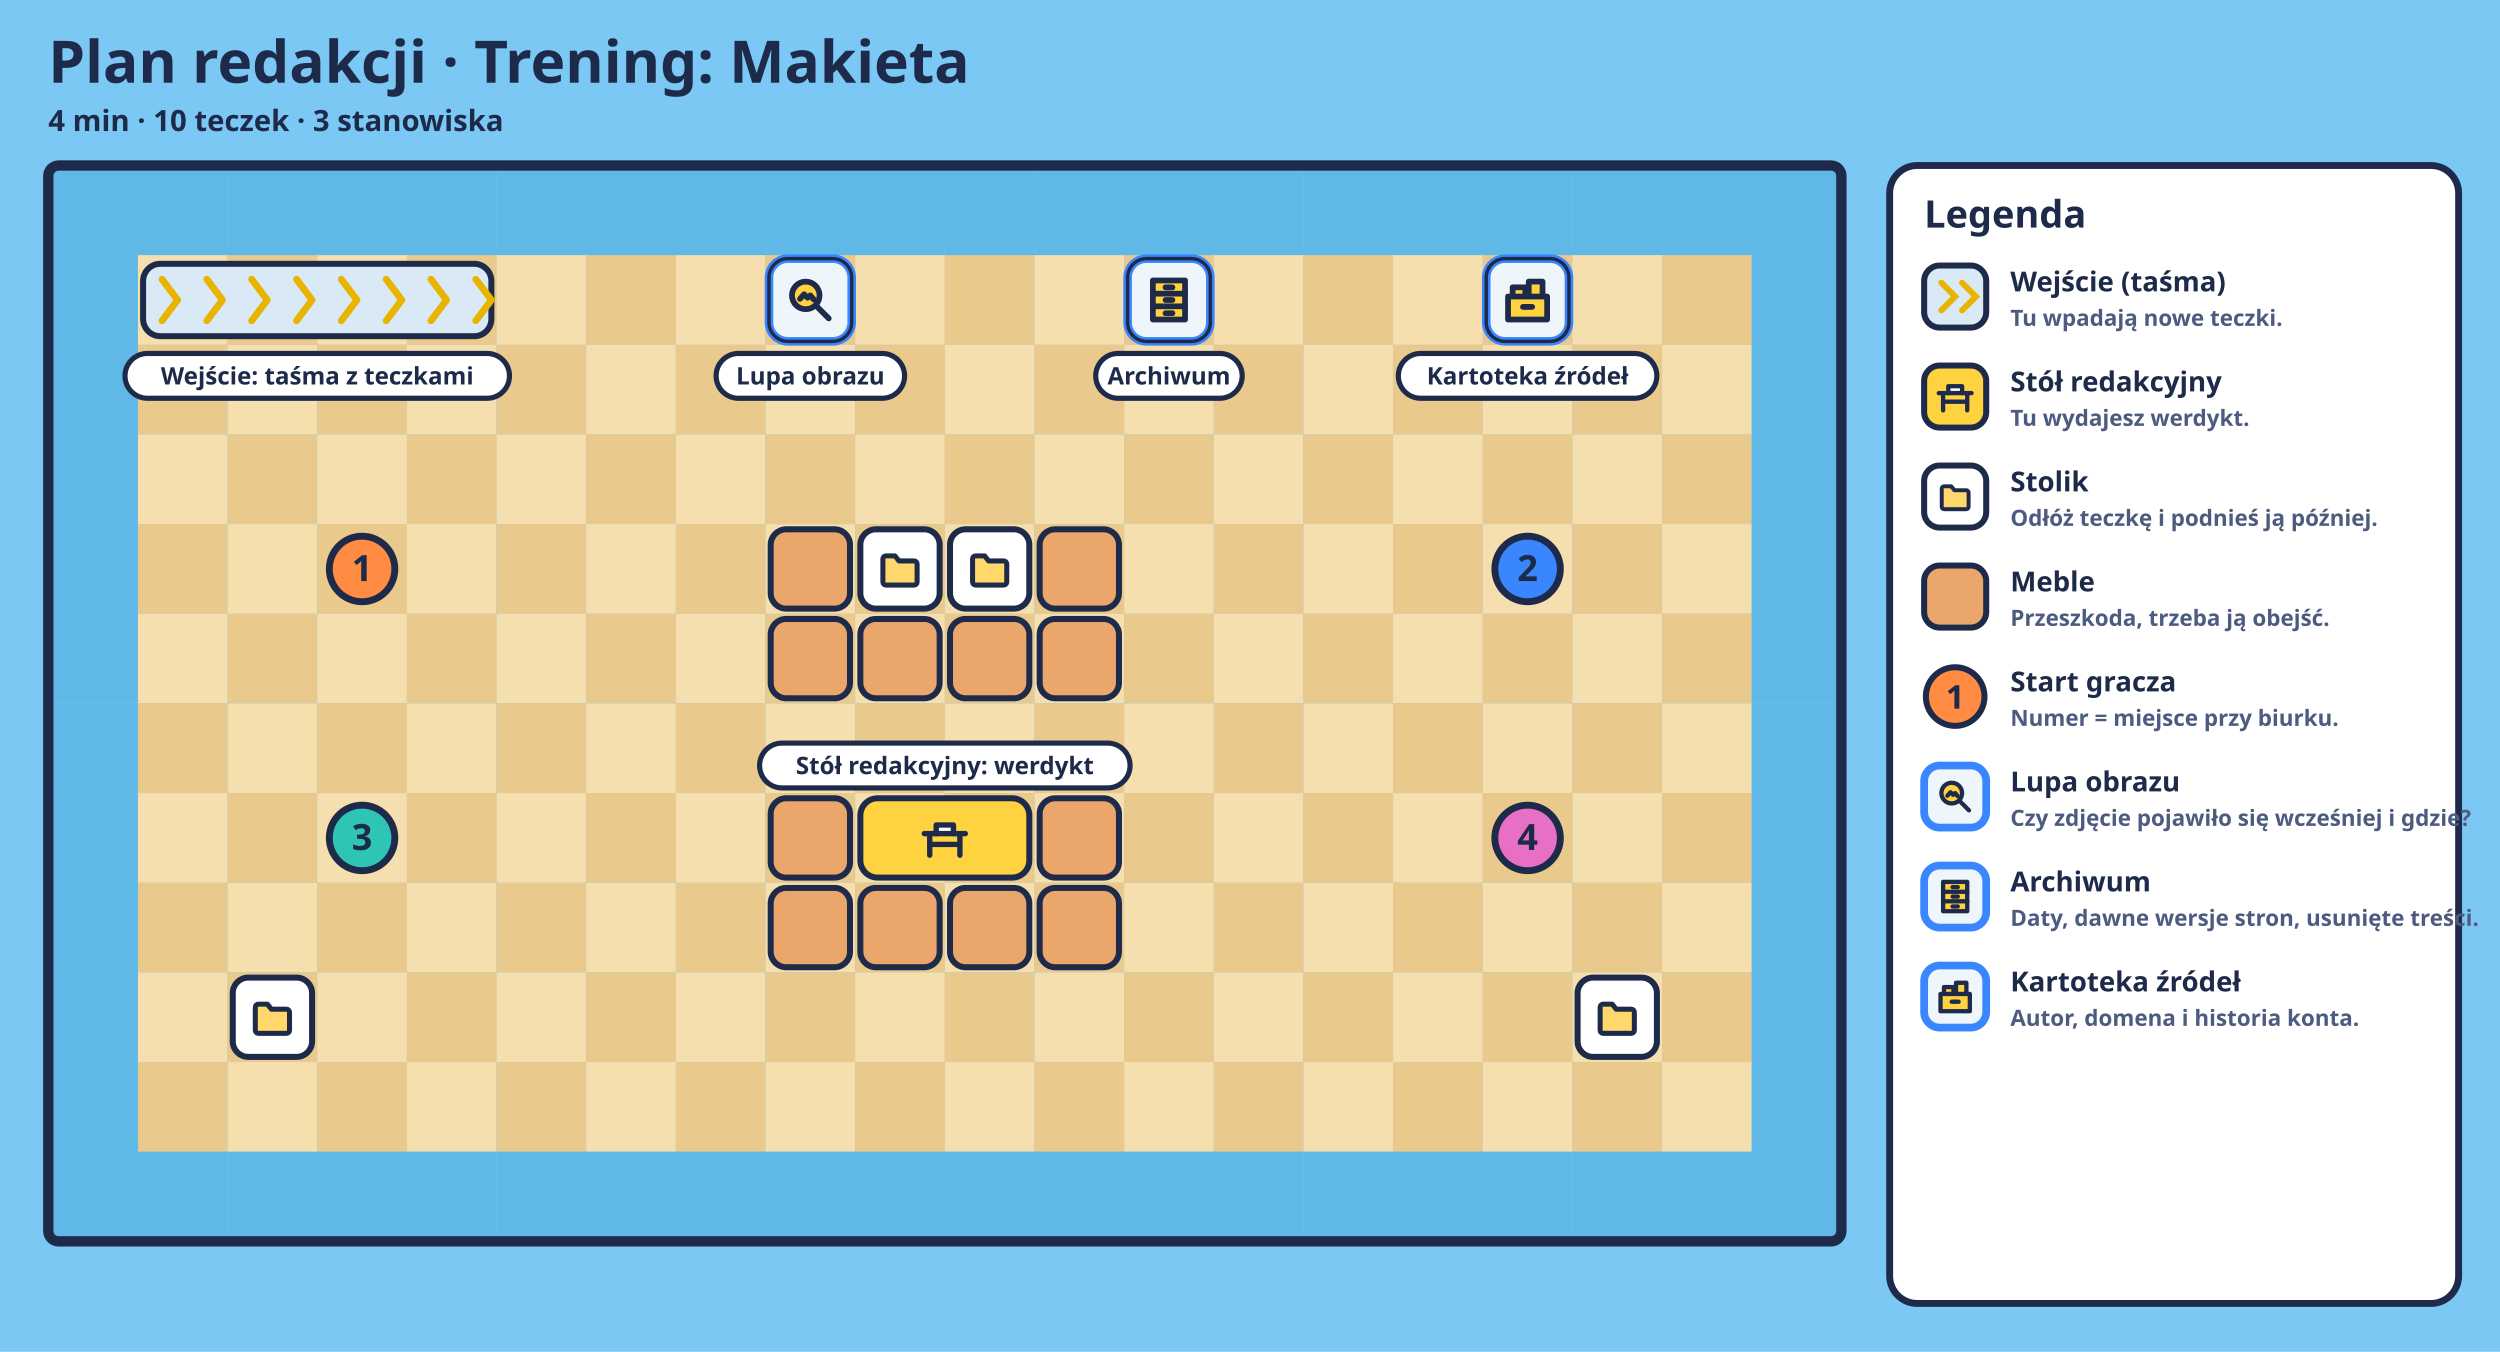
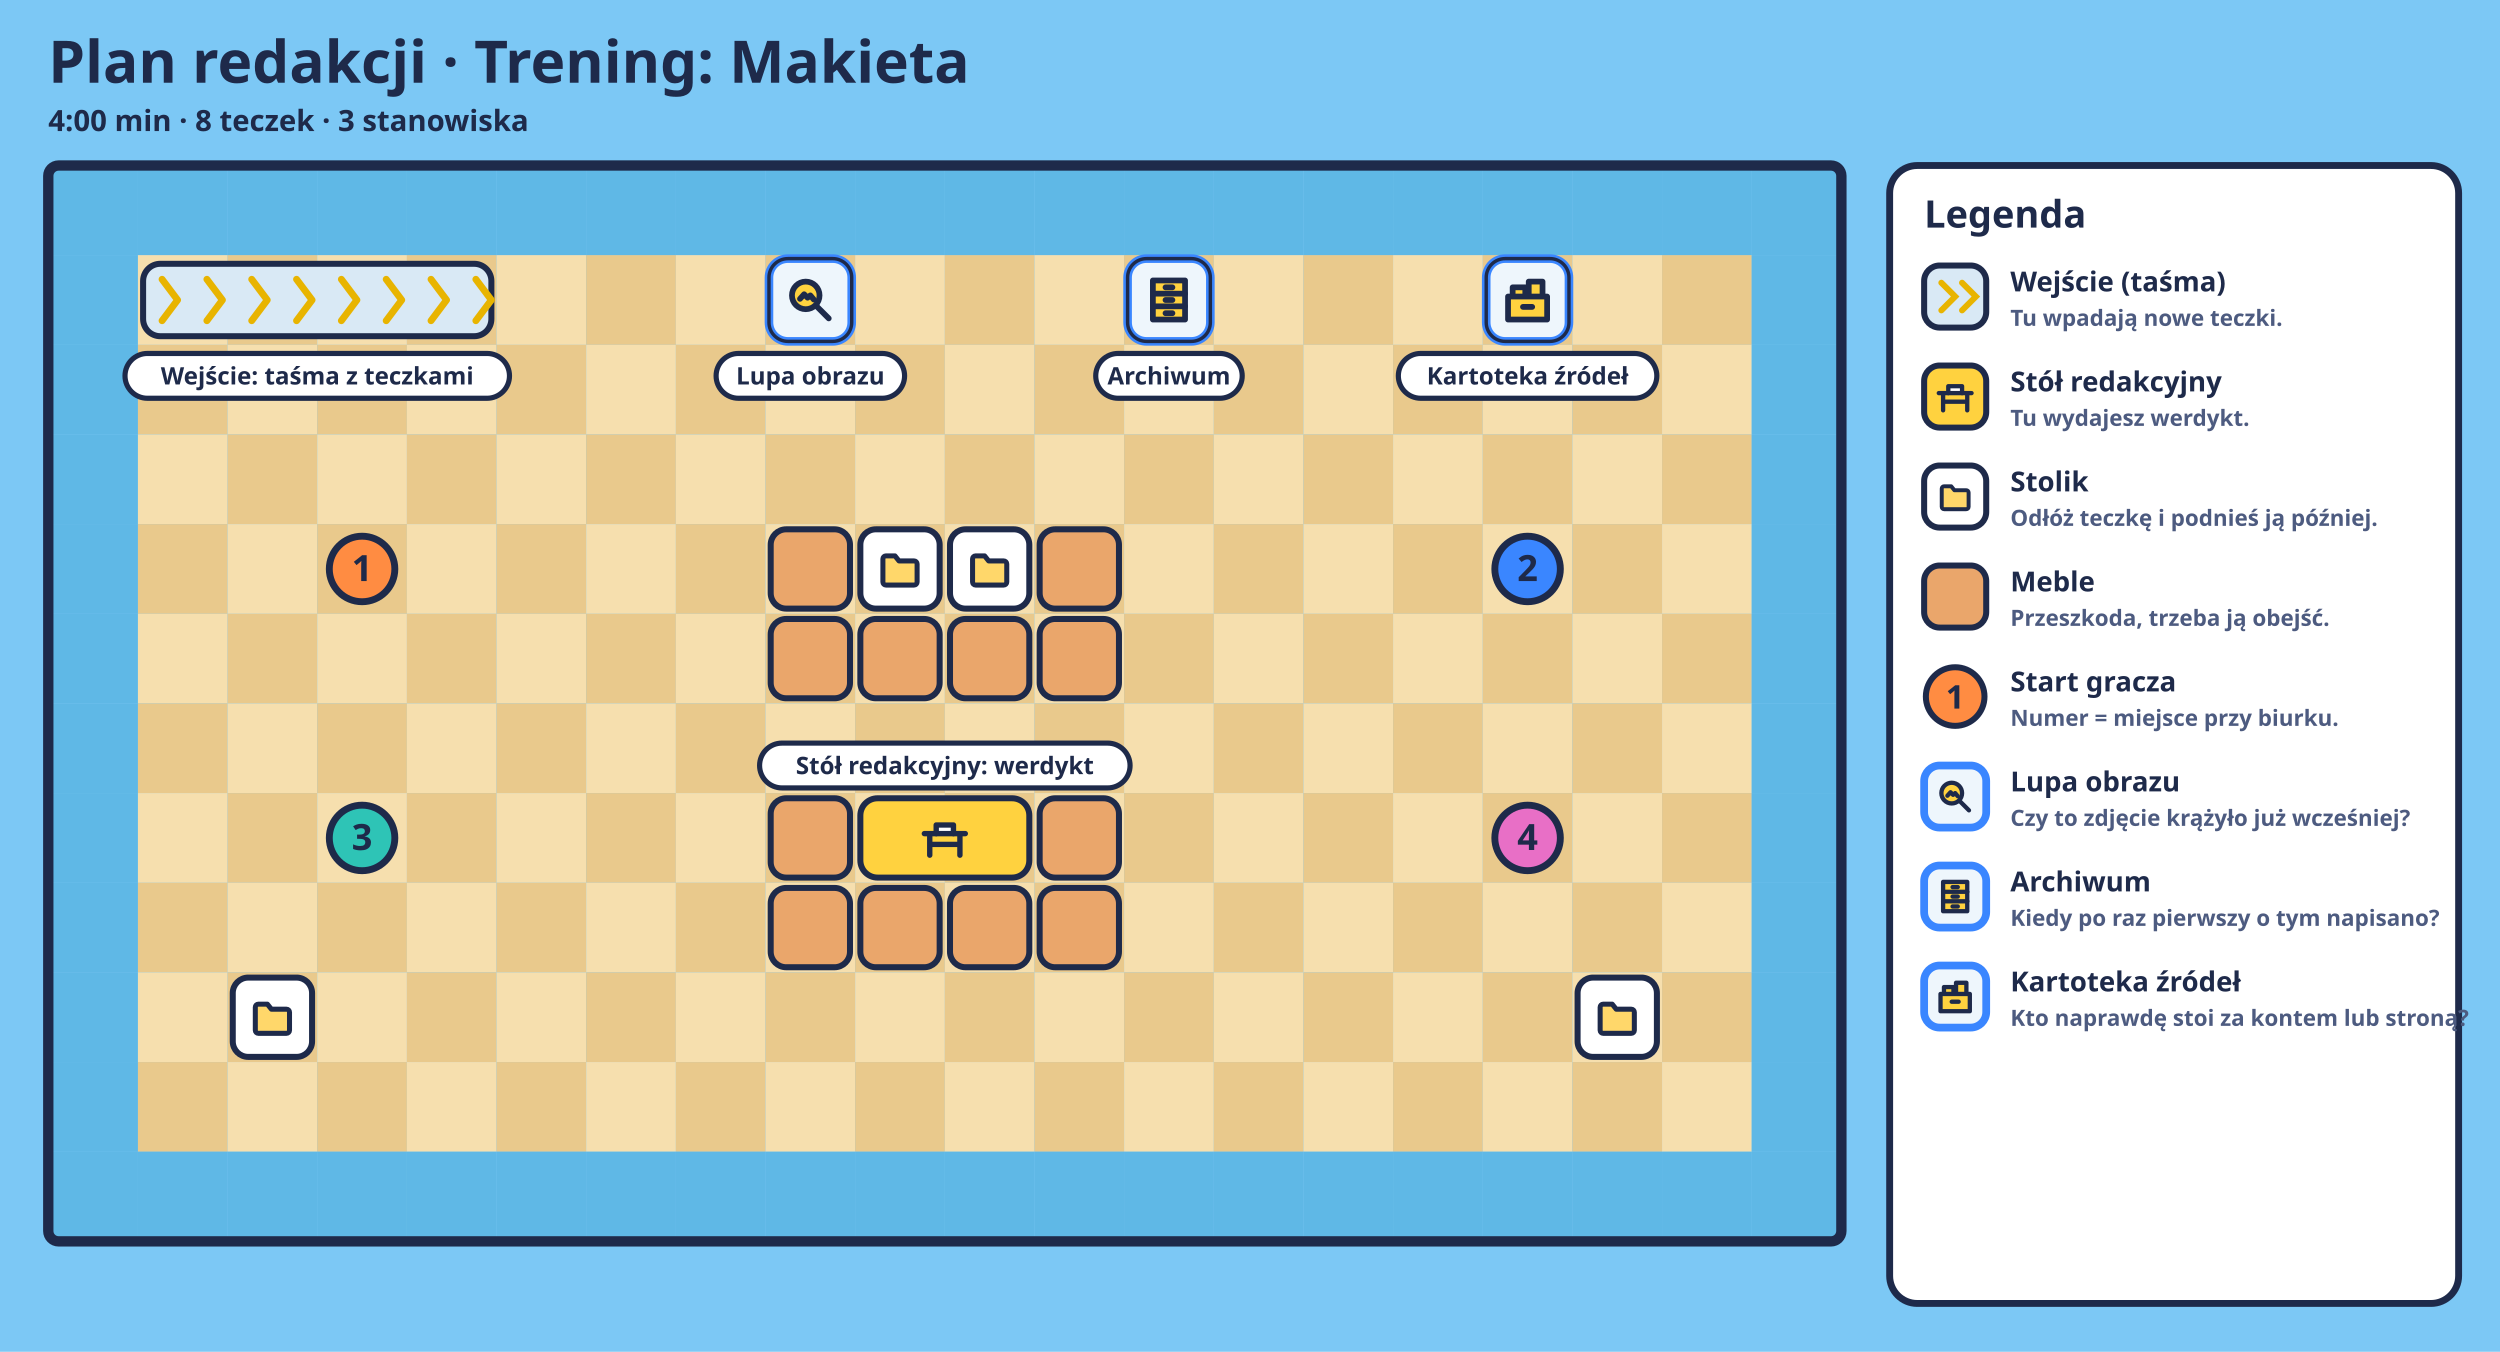
<svg xmlns="http://www.w3.org/2000/svg" viewBox="0 0 1450 784" width="1450" height="784" role="img" aria-label="Plan redakcji, Trening: Makieta">
  <style>@font-face{font-family:'Baloo 2';font-weight:400 800;font-style:normal;font-display:block;src:url('../assets/fonts/baloo-2-latin.woff2') format('woff2');unicode-range:U+0000-00FF,U+0131,U+0152-0153,U+02BB-02BC,U+02C6,U+02DA,U+02DC,U+2000-206F,U+20AC,U+2122,U+2191,U+2193,U+2212,U+2215,U+FEFF,U+FFFD;}
@font-face{font-family:'Baloo 2';font-weight:400 800;font-style:normal;font-display:block;src:url('../assets/fonts/baloo-2-latin-ext.woff2') format('woff2');unicode-range:U+0100-02BA,U+02BD-02C5,U+02C7-02CC,U+02CE-02D7,U+02DD-02FF,U+0304,U+0308,U+0329,U+1D00-1DBF,U+1E00-1E9F,U+1EF2-1EFF,U+2020,U+20A0-20AB,U+20AD-20C0,U+2113,U+2C60-2C7F,U+A720-A7FF;}
@font-face{font-family:'Nunito';font-weight:400 800;font-style:normal;font-display:block;src:url('../assets/fonts/nunito-latin.woff2') format('woff2');unicode-range:U+0000-00FF,U+0131,U+0152-0153,U+02BB-02BC,U+02C6,U+02DA,U+02DC,U+2000-206F,U+20AC,U+2122,U+2191,U+2193,U+2212,U+2215,U+FEFF,U+FFFD;}
@font-face{font-family:'Nunito';font-weight:400 800;font-style:normal;font-display:block;src:url('../assets/fonts/nunito-latin-ext.woff2') format('woff2');unicode-range:U+0100-02BA,U+02BD-02C5,U+02C7-02CC,U+02CE-02D7,U+02DD-02FF,U+0304,U+0308,U+0329,U+1D00-1DBF,U+1E00-1E9F,U+1EF2-1EFF,U+2020,U+20A0-20AB,U+20AD-20C0,U+2113,U+2C60-2C7F,U+A720-A7FF;}</style>
  <rect width="1450" height="784" fill="#7cc8f5" />
  <text x="28" y="48" font-family="'Baloo 2',sans-serif" font-weight="800" font-size="34" fill="#1e2a4a">Plan redakcji · Trening: Makieta</text>
-   <text x="28" y="76" font-family="Nunito,sans-serif" font-weight="700" font-size="17" fill="#1e2a4a">4 min · 10 teczek · 3 stanowiska</text>
+   <text x="28" y="76" font-family="Nunito,sans-serif" font-weight="700" font-size="17" fill="#1e2a4a">4:00 min · 8 teczek · 3 stanowiska</text>
  <rect x="28" y="96" width="52" height="52" fill="#5fb8e6" />
  <rect x="80" y="96" width="52" height="52" fill="#5fb8e6" />
  <rect x="132" y="96" width="52" height="52" fill="#5fb8e6" />
  <rect x="184" y="96" width="52" height="52" fill="#5fb8e6" />
  <rect x="236" y="96" width="52" height="52" fill="#5fb8e6" />
  <rect x="288" y="96" width="52" height="52" fill="#5fb8e6" />
  <rect x="340" y="96" width="52" height="52" fill="#5fb8e6" />
  <rect x="392" y="96" width="52" height="52" fill="#5fb8e6" />
  <rect x="444" y="96" width="52" height="52" fill="#5fb8e6" />
  <rect x="496" y="96" width="52" height="52" fill="#5fb8e6" />
  <rect x="548" y="96" width="52" height="52" fill="#5fb8e6" />
  <rect x="600" y="96" width="52" height="52" fill="#5fb8e6" />
  <rect x="652" y="96" width="52" height="52" fill="#5fb8e6" />
  <rect x="704" y="96" width="52" height="52" fill="#5fb8e6" />
  <rect x="756" y="96" width="52" height="52" fill="#5fb8e6" />
  <rect x="808" y="96" width="52" height="52" fill="#5fb8e6" />
  <rect x="860" y="96" width="52" height="52" fill="#5fb8e6" />
  <rect x="912" y="96" width="52" height="52" fill="#5fb8e6" />
  <rect x="964" y="96" width="52" height="52" fill="#5fb8e6" />
  <rect x="1016" y="96" width="52" height="52" fill="#5fb8e6" />
  <rect x="28" y="148" width="52" height="52" fill="#5fb8e6" />
  <rect x="80" y="148" width="52" height="52" fill="#f6dfae" />
  <rect x="132" y="148" width="52" height="52" fill="#e9c98c" />
  <rect x="184" y="148" width="52" height="52" fill="#f6dfae" />
  <rect x="236" y="148" width="52" height="52" fill="#e9c98c" />
  <rect x="288" y="148" width="52" height="52" fill="#f6dfae" />
  <rect x="340" y="148" width="52" height="52" fill="#e9c98c" />
  <rect x="392" y="148" width="52" height="52" fill="#f6dfae" />
  <rect x="444" y="148" width="52" height="52" fill="#e9c98c" />
  <rect x="496" y="148" width="52" height="52" fill="#f6dfae" />
  <rect x="548" y="148" width="52" height="52" fill="#e9c98c" />
  <rect x="600" y="148" width="52" height="52" fill="#f6dfae" />
  <rect x="652" y="148" width="52" height="52" fill="#e9c98c" />
  <rect x="704" y="148" width="52" height="52" fill="#f6dfae" />
  <rect x="756" y="148" width="52" height="52" fill="#e9c98c" />
  <rect x="808" y="148" width="52" height="52" fill="#f6dfae" />
  <rect x="860" y="148" width="52" height="52" fill="#e9c98c" />
  <rect x="912" y="148" width="52" height="52" fill="#f6dfae" />
  <rect x="964" y="148" width="52" height="52" fill="#e9c98c" />
  <rect x="1016" y="148" width="52" height="52" fill="#5fb8e6" />
  <rect x="28" y="200" width="52" height="52" fill="#5fb8e6" />
  <rect x="80" y="200" width="52" height="52" fill="#e9c98c" />
  <rect x="132" y="200" width="52" height="52" fill="#f6dfae" />
  <rect x="184" y="200" width="52" height="52" fill="#e9c98c" />
  <rect x="236" y="200" width="52" height="52" fill="#f6dfae" />
  <rect x="288" y="200" width="52" height="52" fill="#e9c98c" />
  <rect x="340" y="200" width="52" height="52" fill="#f6dfae" />
  <rect x="392" y="200" width="52" height="52" fill="#e9c98c" />
  <rect x="444" y="200" width="52" height="52" fill="#f6dfae" />
  <rect x="496" y="200" width="52" height="52" fill="#e9c98c" />
  <rect x="548" y="200" width="52" height="52" fill="#f6dfae" />
  <rect x="600" y="200" width="52" height="52" fill="#e9c98c" />
  <rect x="652" y="200" width="52" height="52" fill="#f6dfae" />
  <rect x="704" y="200" width="52" height="52" fill="#e9c98c" />
  <rect x="756" y="200" width="52" height="52" fill="#f6dfae" />
  <rect x="808" y="200" width="52" height="52" fill="#e9c98c" />
  <rect x="860" y="200" width="52" height="52" fill="#f6dfae" />
  <rect x="912" y="200" width="52" height="52" fill="#e9c98c" />
  <rect x="964" y="200" width="52" height="52" fill="#f6dfae" />
  <rect x="1016" y="200" width="52" height="52" fill="#5fb8e6" />
  <rect x="28" y="252" width="52" height="52" fill="#5fb8e6" />
  <rect x="80" y="252" width="52" height="52" fill="#f6dfae" />
  <rect x="132" y="252" width="52" height="52" fill="#e9c98c" />
  <rect x="184" y="252" width="52" height="52" fill="#f6dfae" />
  <rect x="236" y="252" width="52" height="52" fill="#e9c98c" />
  <rect x="288" y="252" width="52" height="52" fill="#f6dfae" />
  <rect x="340" y="252" width="52" height="52" fill="#e9c98c" />
  <rect x="392" y="252" width="52" height="52" fill="#f6dfae" />
  <rect x="444" y="252" width="52" height="52" fill="#e9c98c" />
  <rect x="496" y="252" width="52" height="52" fill="#f6dfae" />
  <rect x="548" y="252" width="52" height="52" fill="#e9c98c" />
  <rect x="600" y="252" width="52" height="52" fill="#f6dfae" />
  <rect x="652" y="252" width="52" height="52" fill="#e9c98c" />
  <rect x="704" y="252" width="52" height="52" fill="#f6dfae" />
  <rect x="756" y="252" width="52" height="52" fill="#e9c98c" />
  <rect x="808" y="252" width="52" height="52" fill="#f6dfae" />
  <rect x="860" y="252" width="52" height="52" fill="#e9c98c" />
  <rect x="912" y="252" width="52" height="52" fill="#f6dfae" />
  <rect x="964" y="252" width="52" height="52" fill="#e9c98c" />
  <rect x="1016" y="252" width="52" height="52" fill="#5fb8e6" />
  <rect x="28" y="304" width="52" height="52" fill="#5fb8e6" />
  <rect x="80" y="304" width="52" height="52" fill="#e9c98c" />
  <rect x="132" y="304" width="52" height="52" fill="#f6dfae" />
  <rect x="184" y="304" width="52" height="52" fill="#e9c98c" />
  <rect x="236" y="304" width="52" height="52" fill="#f6dfae" />
  <rect x="288" y="304" width="52" height="52" fill="#e9c98c" />
  <rect x="340" y="304" width="52" height="52" fill="#f6dfae" />
  <rect x="392" y="304" width="52" height="52" fill="#e9c98c" />
  <rect x="444" y="304" width="52" height="52" fill="#f6dfae" />
  <rect x="496" y="304" width="52" height="52" fill="#e9c98c" />
  <rect x="548" y="304" width="52" height="52" fill="#f6dfae" />
  <rect x="600" y="304" width="52" height="52" fill="#e9c98c" />
  <rect x="652" y="304" width="52" height="52" fill="#f6dfae" />
  <rect x="704" y="304" width="52" height="52" fill="#e9c98c" />
  <rect x="756" y="304" width="52" height="52" fill="#f6dfae" />
  <rect x="808" y="304" width="52" height="52" fill="#e9c98c" />
  <rect x="860" y="304" width="52" height="52" fill="#f6dfae" />
  <rect x="912" y="304" width="52" height="52" fill="#e9c98c" />
  <rect x="964" y="304" width="52" height="52" fill="#f6dfae" />
  <rect x="1016" y="304" width="52" height="52" fill="#5fb8e6" />
  <rect x="28" y="356" width="52" height="52" fill="#5fb8e6" />
  <rect x="80" y="356" width="52" height="52" fill="#f6dfae" />
  <rect x="132" y="356" width="52" height="52" fill="#e9c98c" />
  <rect x="184" y="356" width="52" height="52" fill="#f6dfae" />
  <rect x="236" y="356" width="52" height="52" fill="#e9c98c" />
  <rect x="288" y="356" width="52" height="52" fill="#f6dfae" />
  <rect x="340" y="356" width="52" height="52" fill="#e9c98c" />
  <rect x="392" y="356" width="52" height="52" fill="#f6dfae" />
  <rect x="444" y="356" width="52" height="52" fill="#e9c98c" />
  <rect x="496" y="356" width="52" height="52" fill="#f6dfae" />
  <rect x="548" y="356" width="52" height="52" fill="#e9c98c" />
  <rect x="600" y="356" width="52" height="52" fill="#f6dfae" />
  <rect x="652" y="356" width="52" height="52" fill="#e9c98c" />
  <rect x="704" y="356" width="52" height="52" fill="#f6dfae" />
  <rect x="756" y="356" width="52" height="52" fill="#e9c98c" />
  <rect x="808" y="356" width="52" height="52" fill="#f6dfae" />
  <rect x="860" y="356" width="52" height="52" fill="#e9c98c" />
  <rect x="912" y="356" width="52" height="52" fill="#f6dfae" />
  <rect x="964" y="356" width="52" height="52" fill="#e9c98c" />
  <rect x="1016" y="356" width="52" height="52" fill="#5fb8e6" />
  <rect x="28" y="408" width="52" height="52" fill="#5fb8e6" />
  <rect x="80" y="408" width="52" height="52" fill="#e9c98c" />
  <rect x="132" y="408" width="52" height="52" fill="#f6dfae" />
  <rect x="184" y="408" width="52" height="52" fill="#e9c98c" />
  <rect x="236" y="408" width="52" height="52" fill="#f6dfae" />
  <rect x="288" y="408" width="52" height="52" fill="#e9c98c" />
  <rect x="340" y="408" width="52" height="52" fill="#f6dfae" />
  <rect x="392" y="408" width="52" height="52" fill="#e9c98c" />
  <rect x="444" y="408" width="52" height="52" fill="#f6dfae" />
  <rect x="496" y="408" width="52" height="52" fill="#e9c98c" />
  <rect x="548" y="408" width="52" height="52" fill="#f6dfae" />
  <rect x="600" y="408" width="52" height="52" fill="#e9c98c" />
  <rect x="652" y="408" width="52" height="52" fill="#f6dfae" />
  <rect x="704" y="408" width="52" height="52" fill="#e9c98c" />
  <rect x="756" y="408" width="52" height="52" fill="#f6dfae" />
  <rect x="808" y="408" width="52" height="52" fill="#e9c98c" />
  <rect x="860" y="408" width="52" height="52" fill="#f6dfae" />
  <rect x="912" y="408" width="52" height="52" fill="#e9c98c" />
  <rect x="964" y="408" width="52" height="52" fill="#f6dfae" />
  <rect x="1016" y="408" width="52" height="52" fill="#5fb8e6" />
  <rect x="28" y="460" width="52" height="52" fill="#5fb8e6" />
  <rect x="80" y="460" width="52" height="52" fill="#f6dfae" />
  <rect x="132" y="460" width="52" height="52" fill="#e9c98c" />
  <rect x="184" y="460" width="52" height="52" fill="#f6dfae" />
  <rect x="236" y="460" width="52" height="52" fill="#e9c98c" />
  <rect x="288" y="460" width="52" height="52" fill="#f6dfae" />
  <rect x="340" y="460" width="52" height="52" fill="#e9c98c" />
  <rect x="392" y="460" width="52" height="52" fill="#f6dfae" />
  <rect x="444" y="460" width="52" height="52" fill="#e9c98c" />
  <rect x="496" y="460" width="52" height="52" fill="#f6dfae" />
  <rect x="548" y="460" width="52" height="52" fill="#e9c98c" />
  <rect x="600" y="460" width="52" height="52" fill="#f6dfae" />
  <rect x="652" y="460" width="52" height="52" fill="#e9c98c" />
  <rect x="704" y="460" width="52" height="52" fill="#f6dfae" />
  <rect x="756" y="460" width="52" height="52" fill="#e9c98c" />
  <rect x="808" y="460" width="52" height="52" fill="#f6dfae" />
  <rect x="860" y="460" width="52" height="52" fill="#e9c98c" />
  <rect x="912" y="460" width="52" height="52" fill="#f6dfae" />
  <rect x="964" y="460" width="52" height="52" fill="#e9c98c" />
  <rect x="1016" y="460" width="52" height="52" fill="#5fb8e6" />
  <rect x="28" y="512" width="52" height="52" fill="#5fb8e6" />
  <rect x="80" y="512" width="52" height="52" fill="#e9c98c" />
  <rect x="132" y="512" width="52" height="52" fill="#f6dfae" />
  <rect x="184" y="512" width="52" height="52" fill="#e9c98c" />
  <rect x="236" y="512" width="52" height="52" fill="#f6dfae" />
  <rect x="288" y="512" width="52" height="52" fill="#e9c98c" />
  <rect x="340" y="512" width="52" height="52" fill="#f6dfae" />
  <rect x="392" y="512" width="52" height="52" fill="#e9c98c" />
  <rect x="444" y="512" width="52" height="52" fill="#f6dfae" />
  <rect x="496" y="512" width="52" height="52" fill="#e9c98c" />
  <rect x="548" y="512" width="52" height="52" fill="#f6dfae" />
  <rect x="600" y="512" width="52" height="52" fill="#e9c98c" />
  <rect x="652" y="512" width="52" height="52" fill="#f6dfae" />
  <rect x="704" y="512" width="52" height="52" fill="#e9c98c" />
  <rect x="756" y="512" width="52" height="52" fill="#f6dfae" />
  <rect x="808" y="512" width="52" height="52" fill="#e9c98c" />
  <rect x="860" y="512" width="52" height="52" fill="#f6dfae" />
  <rect x="912" y="512" width="52" height="52" fill="#e9c98c" />
  <rect x="964" y="512" width="52" height="52" fill="#f6dfae" />
  <rect x="1016" y="512" width="52" height="52" fill="#5fb8e6" />
  <rect x="28" y="564" width="52" height="52" fill="#5fb8e6" />
  <rect x="80" y="564" width="52" height="52" fill="#f6dfae" />
  <rect x="132" y="564" width="52" height="52" fill="#e9c98c" />
  <rect x="184" y="564" width="52" height="52" fill="#f6dfae" />
  <rect x="236" y="564" width="52" height="52" fill="#e9c98c" />
  <rect x="288" y="564" width="52" height="52" fill="#f6dfae" />
  <rect x="340" y="564" width="52" height="52" fill="#e9c98c" />
  <rect x="392" y="564" width="52" height="52" fill="#f6dfae" />
  <rect x="444" y="564" width="52" height="52" fill="#e9c98c" />
  <rect x="496" y="564" width="52" height="52" fill="#f6dfae" />
  <rect x="548" y="564" width="52" height="52" fill="#e9c98c" />
  <rect x="600" y="564" width="52" height="52" fill="#f6dfae" />
  <rect x="652" y="564" width="52" height="52" fill="#e9c98c" />
  <rect x="704" y="564" width="52" height="52" fill="#f6dfae" />
  <rect x="756" y="564" width="52" height="52" fill="#e9c98c" />
  <rect x="808" y="564" width="52" height="52" fill="#f6dfae" />
  <rect x="860" y="564" width="52" height="52" fill="#e9c98c" />
  <rect x="912" y="564" width="52" height="52" fill="#f6dfae" />
  <rect x="964" y="564" width="52" height="52" fill="#e9c98c" />
  <rect x="1016" y="564" width="52" height="52" fill="#5fb8e6" />
  <rect x="28" y="616" width="52" height="52" fill="#5fb8e6" />
  <rect x="80" y="616" width="52" height="52" fill="#e9c98c" />
  <rect x="132" y="616" width="52" height="52" fill="#f6dfae" />
  <rect x="184" y="616" width="52" height="52" fill="#e9c98c" />
  <rect x="236" y="616" width="52" height="52" fill="#f6dfae" />
  <rect x="288" y="616" width="52" height="52" fill="#e9c98c" />
  <rect x="340" y="616" width="52" height="52" fill="#f6dfae" />
  <rect x="392" y="616" width="52" height="52" fill="#e9c98c" />
  <rect x="444" y="616" width="52" height="52" fill="#f6dfae" />
  <rect x="496" y="616" width="52" height="52" fill="#e9c98c" />
  <rect x="548" y="616" width="52" height="52" fill="#f6dfae" />
  <rect x="600" y="616" width="52" height="52" fill="#e9c98c" />
  <rect x="652" y="616" width="52" height="52" fill="#f6dfae" />
  <rect x="704" y="616" width="52" height="52" fill="#e9c98c" />
  <rect x="756" y="616" width="52" height="52" fill="#f6dfae" />
  <rect x="808" y="616" width="52" height="52" fill="#e9c98c" />
  <rect x="860" y="616" width="52" height="52" fill="#f6dfae" />
  <rect x="912" y="616" width="52" height="52" fill="#e9c98c" />
  <rect x="964" y="616" width="52" height="52" fill="#f6dfae" />
  <rect x="1016" y="616" width="52" height="52" fill="#5fb8e6" />
  <rect x="28" y="668" width="52" height="52" fill="#5fb8e6" />
  <rect x="80" y="668" width="52" height="52" fill="#5fb8e6" />
  <rect x="132" y="668" width="52" height="52" fill="#5fb8e6" />
  <rect x="184" y="668" width="52" height="52" fill="#5fb8e6" />
  <rect x="236" y="668" width="52" height="52" fill="#5fb8e6" />
  <rect x="288" y="668" width="52" height="52" fill="#5fb8e6" />
  <rect x="340" y="668" width="52" height="52" fill="#5fb8e6" />
  <rect x="392" y="668" width="52" height="52" fill="#5fb8e6" />
  <rect x="444" y="668" width="52" height="52" fill="#5fb8e6" />
  <rect x="496" y="668" width="52" height="52" fill="#5fb8e6" />
  <rect x="548" y="668" width="52" height="52" fill="#5fb8e6" />
  <rect x="600" y="668" width="52" height="52" fill="#5fb8e6" />
  <rect x="652" y="668" width="52" height="52" fill="#5fb8e6" />
  <rect x="704" y="668" width="52" height="52" fill="#5fb8e6" />
  <rect x="756" y="668" width="52" height="52" fill="#5fb8e6" />
  <rect x="808" y="668" width="52" height="52" fill="#5fb8e6" />
  <rect x="860" y="668" width="52" height="52" fill="#5fb8e6" />
  <rect x="912" y="668" width="52" height="52" fill="#5fb8e6" />
  <rect x="964" y="668" width="52" height="52" fill="#5fb8e6" />
  <rect x="1016" y="668" width="52" height="52" fill="#5fb8e6" />
  <rect x="28" y="96" width="1040" height="624" fill="none" stroke="#1e2a4a" stroke-width="6" rx="6" />
  <rect x="447" y="307" width="46" height="46" rx="9" fill="#eaa66b" stroke="#1e2a4a" stroke-width="3.5" />
  <rect x="603" y="307" width="46" height="46" rx="9" fill="#eaa66b" stroke="#1e2a4a" stroke-width="3.5" />
  <rect x="447" y="359" width="46" height="46" rx="9" fill="#eaa66b" stroke="#1e2a4a" stroke-width="3.5" />
  <rect x="499" y="359" width="46" height="46" rx="9" fill="#eaa66b" stroke="#1e2a4a" stroke-width="3.5" />
  <rect x="551" y="359" width="46" height="46" rx="9" fill="#eaa66b" stroke="#1e2a4a" stroke-width="3.5" />
  <rect x="603" y="359" width="46" height="46" rx="9" fill="#eaa66b" stroke="#1e2a4a" stroke-width="3.5" />
  <rect x="447" y="463" width="46" height="46" rx="9" fill="#eaa66b" stroke="#1e2a4a" stroke-width="3.5" />
  <rect x="603" y="463" width="46" height="46" rx="9" fill="#eaa66b" stroke="#1e2a4a" stroke-width="3.5" />
  <rect x="447" y="515" width="46" height="46" rx="9" fill="#eaa66b" stroke="#1e2a4a" stroke-width="3.5" />
  <rect x="499" y="515" width="46" height="46" rx="9" fill="#eaa66b" stroke="#1e2a4a" stroke-width="3.5" />
  <rect x="551" y="515" width="46" height="46" rx="9" fill="#eaa66b" stroke="#1e2a4a" stroke-width="3.5" />
  <rect x="603" y="515" width="46" height="46" rx="9" fill="#eaa66b" stroke="#1e2a4a" stroke-width="3.5" />
  <rect x="83" y="153" width="202" height="42" rx="10" fill="#d9e9f5" stroke="#1e2a4a" stroke-width="3.5" />
  <path d="M94 162l9 12l-9 12" fill="none" stroke="#e8b400" stroke-width="4" stroke-linecap="round" stroke-linejoin="round" />
  <path d="M120 162l9 12l-9 12" fill="none" stroke="#e8b400" stroke-width="4" stroke-linecap="round" stroke-linejoin="round" />
  <path d="M146 162l9 12l-9 12" fill="none" stroke="#e8b400" stroke-width="4" stroke-linecap="round" stroke-linejoin="round" />
  <path d="M172 162l9 12l-9 12" fill="none" stroke="#e8b400" stroke-width="4" stroke-linecap="round" stroke-linejoin="round" />
  <path d="M198 162l9 12l-9 12" fill="none" stroke="#e8b400" stroke-width="4" stroke-linecap="round" stroke-linejoin="round" />
  <path d="M224 162l9 12l-9 12" fill="none" stroke="#e8b400" stroke-width="4" stroke-linecap="round" stroke-linejoin="round" />
  <path d="M250 162l9 12l-9 12" fill="none" stroke="#e8b400" stroke-width="4" stroke-linecap="round" stroke-linejoin="round" />
  <path d="M276 162l9 12l-9 12" fill="none" stroke="#e8b400" stroke-width="4" stroke-linecap="round" stroke-linejoin="round" />
  <rect x="446" y="150" width="48" height="48" rx="11" fill="#eef6fc" stroke="#3a86ff" stroke-width="5" />
  <rect x="446" y="150" width="48" height="48" rx="11" fill="none" stroke="#1e2a4a" stroke-width="2" />
  <g transform="translate(454 158)">
    <svg x="0" y="0" viewBox="0 0 24 24" width="32" height="32" fill="none" stroke="#1e2a4a" stroke-width="2.5" stroke-linecap="round" stroke-linejoin="round" aria-hidden="true">
      <path d="M4 10a6 6 0 1 0 12 0a6 6 0 1 0-12 0Z" style="fill:#ffd23f" />
      <path d="M14.5 14.5L20 20M7.5 11.5l1.8-2 1.5 1.5 1.2-1 1.5 1.8" />
    </svg>
  </g>
  <rect x="654" y="150" width="48" height="48" rx="11" fill="#eef6fc" stroke="#3a86ff" stroke-width="5" />
  <rect x="654" y="150" width="48" height="48" rx="11" fill="none" stroke="#1e2a4a" stroke-width="2" />
  <g transform="translate(662 158)">
    <svg x="0" y="0" viewBox="0 0 24 24" width="32" height="32" fill="none" stroke="#1e2a4a" stroke-width="2.5" stroke-linecap="round" stroke-linejoin="round" aria-hidden="true">
      <path d="M5 3.5h14v17H5Z" style="fill:#ffd23f" />
      <path d="M5 9.25h14M5 14.75h14M10.5 6.5h3M10.5 12h3M10.5 17.75h3" />
    </svg>
  </g>
  <rect x="862" y="150" width="48" height="48" rx="11" fill="#eef6fc" stroke="#3a86ff" stroke-width="5" />
  <rect x="862" y="150" width="48" height="48" rx="11" fill="none" stroke="#1e2a4a" stroke-width="2" />
  <g transform="translate(870 158)">
    <svg x="0" y="0" viewBox="0 0 24 24" width="32" height="32" fill="none" stroke="#1e2a4a" stroke-width="2.5" stroke-linecap="round" stroke-linejoin="round" aria-hidden="true">
      <path d="M5.5 10.5V6.5H11v4M12.5 10.5V4h6v6.5" style="fill:#ffd23f" />
      <path d="M3.5 10.5h17v10h-17Z" style="fill:#ffd23f" />
      <path d="M10 15h4" />
    </svg>
  </g>
  <rect x="499" y="307" width="46" height="46" rx="9" fill="#ffffff" stroke="#1e2a4a" stroke-width="3.5" />
  <g transform="translate(508 316)">
    <svg x="0" y="0" viewBox="0 0 24 24" width="28" height="28" fill="none" stroke="#1e2a4a" stroke-width="2.5" stroke-linecap="round" stroke-linejoin="round" aria-hidden="true">
      <path d="M3.5 7A1.5 1.5 0 0 1 5 5.5h4.5l2 2.5H19a1.5 1.5 0 0 1 1.5 1.5v9A1.5 1.5 0 0 1 19 20H5a1.5 1.5 0 0 1-1.5-1.5Z" style="fill:#ffd76a" />
    </svg>
  </g>
  <rect x="551" y="307" width="46" height="46" rx="9" fill="#ffffff" stroke="#1e2a4a" stroke-width="3.5" />
  <g transform="translate(560 316)">
    <svg x="0" y="0" viewBox="0 0 24 24" width="28" height="28" fill="none" stroke="#1e2a4a" stroke-width="2.5" stroke-linecap="round" stroke-linejoin="round" aria-hidden="true">
      <path d="M3.5 7A1.5 1.5 0 0 1 5 5.5h4.5l2 2.5H19a1.5 1.5 0 0 1 1.5 1.5v9A1.5 1.5 0 0 1 19 20H5a1.5 1.5 0 0 1-1.5-1.5Z" style="fill:#ffd76a" />
    </svg>
  </g>
  <rect x="499" y="463" width="98" height="46" rx="10" fill="#ffd23f" stroke="#1e2a4a" stroke-width="3.5" />
  <g transform="translate(533 471)">
    <svg x="0" y="0" viewBox="0 0 24 24" width="30" height="30" fill="none" stroke="#1e2a4a" stroke-width="2.5" stroke-linecap="round" stroke-linejoin="round" aria-hidden="true">
      <path d="M8 10V6h8v4" style="fill:#ffffff" />
      <path d="M2.5 10h19M5 10v10M19 10v10M5 15h14" />
    </svg>
  </g>
  <rect x="135" y="567" width="46" height="46" rx="9" fill="#ffffff" stroke="#1e2a4a" stroke-width="3.5" />
  <g transform="translate(144 576)">
    <svg x="0" y="0" viewBox="0 0 24 24" width="28" height="28" fill="none" stroke="#1e2a4a" stroke-width="2.5" stroke-linecap="round" stroke-linejoin="round" aria-hidden="true">
      <path d="M3.5 7A1.5 1.5 0 0 1 5 5.5h4.5l2 2.5H19a1.5 1.5 0 0 1 1.5 1.5v9A1.5 1.5 0 0 1 19 20H5a1.5 1.5 0 0 1-1.5-1.5Z" style="fill:#ffd76a" />
    </svg>
  </g>
  <rect x="915" y="567" width="46" height="46" rx="9" fill="#ffffff" stroke="#1e2a4a" stroke-width="3.5" />
  <g transform="translate(924 576)">
    <svg x="0" y="0" viewBox="0 0 24 24" width="28" height="28" fill="none" stroke="#1e2a4a" stroke-width="2.5" stroke-linecap="round" stroke-linejoin="round" aria-hidden="true">
      <path d="M3.5 7A1.5 1.5 0 0 1 5 5.5h4.5l2 2.5H19a1.5 1.5 0 0 1 1.5 1.5v9A1.5 1.5 0 0 1 19 20H5a1.5 1.5 0 0 1-1.5-1.5Z" style="fill:#ffd76a" />
    </svg>
  </g>
  <circle cx="210" cy="330" r="19" fill="#ff8c42" stroke="#1e2a4a" stroke-width="4" />
  <text x="210" y="337" text-anchor="middle" font-family="'Baloo 2',sans-serif" font-weight="800" font-size="21" fill="#1e2a4a">1</text>
  <circle cx="886" cy="330" r="19" fill="#3a86ff" stroke="#1e2a4a" stroke-width="4" />
  <text x="886" y="337" text-anchor="middle" font-family="'Baloo 2',sans-serif" font-weight="800" font-size="21" fill="#1e2a4a">2</text>
  <circle cx="210" cy="486" r="19" fill="#2ec4b6" stroke="#1e2a4a" stroke-width="4" />
  <text x="210" y="493" text-anchor="middle" font-family="'Baloo 2',sans-serif" font-weight="800" font-size="21" fill="#1e2a4a">3</text>
  <circle cx="886" cy="486" r="19" fill="#e86fc6" stroke="#1e2a4a" stroke-width="4" />
  <text x="886" y="493" text-anchor="middle" font-family="'Baloo 2',sans-serif" font-weight="800" font-size="21" fill="#1e2a4a">4</text>
  <rect x="72.5" y="205" width="223" height="26" rx="13" fill="#ffffff" stroke="#1e2a4a" stroke-width="3" />
  <text x="184" y="223" text-anchor="middle" font-family="'Baloo 2',sans-serif" font-weight="700" font-size="14" fill="#1e2a4a">Wejście: taśma z teczkami</text>
  <rect x="415.34" y="205" width="109.32" height="26" rx="13" fill="#ffffff" stroke="#1e2a4a" stroke-width="3" />
  <text x="470" y="223" text-anchor="middle" font-family="'Baloo 2',sans-serif" font-weight="700" font-size="14" fill="#1e2a4a">Lupa obrazu</text>
  <rect x="635.52" y="205" width="84.96" height="26" rx="13" fill="#ffffff" stroke="#1e2a4a" stroke-width="3" />
  <text x="678" y="223" text-anchor="middle" font-family="'Baloo 2',sans-serif" font-weight="700" font-size="14" fill="#1e2a4a">Archiwum</text>
  <rect x="811.04" y="205" width="149.92" height="26" rx="13" fill="#ffffff" stroke="#1e2a4a" stroke-width="3" />
  <text x="886" y="223" text-anchor="middle" font-family="'Baloo 2',sans-serif" font-weight="700" font-size="14" fill="#1e2a4a">Kartoteka źródeł</text>
  <rect x="440.56" y="431" width="214.88" height="26" rx="13" fill="#ffffff" stroke="#1e2a4a" stroke-width="3" />
  <text x="548" y="449" text-anchor="middle" font-family="'Baloo 2',sans-serif" font-weight="700" font-size="14" fill="#1e2a4a">Stół redakcyjny: werdykt</text>
  <rect x="1096" y="96" width="330" height="660" rx="16" fill="#ffffff" stroke="#1e2a4a" stroke-width="4" />
  <text x="1116" y="132" font-family="'Baloo 2',sans-serif" font-weight="800" font-size="22" fill="#1e2a4a">Legenda</text>
  <rect x="1116" y="154" width="36" height="36" rx="9" fill="#d9e9f5" stroke="#1e2a4a" stroke-width="3.5" />
  <path d="M1126 164l8 8l-8 8M1138 164l8 8l-8 8" fill="none" stroke="#e8b400" stroke-width="3.5" stroke-linecap="round" />
  <text x="1166" y="169" font-family="'Baloo 2',sans-serif" font-weight="700" font-size="16" fill="#1e2a4a">Wejście (taśma)</text>
  <text x="1166" y="189" font-family="Nunito,sans-serif" font-weight="600" font-size="13" fill="#4d5b80">Tu wpadają nowe teczki.</text>
  <rect x="1116" y="212" width="36" height="36" rx="9" fill="#ffd23f" stroke="#1e2a4a" stroke-width="3.5" />
  <g transform="translate(1122 218)">
    <svg x="0" y="0" viewBox="0 0 24 24" width="24" height="24" fill="none" stroke="#1e2a4a" stroke-width="2.5" stroke-linecap="round" stroke-linejoin="round" aria-hidden="true">
      <path d="M8 10V6h8v4" style="fill:#ffffff" />
      <path d="M2.5 10h19M5 10v10M19 10v10M5 15h14" />
    </svg>
  </g>
  <text x="1166" y="227" font-family="'Baloo 2',sans-serif" font-weight="700" font-size="16" fill="#1e2a4a">Stół redakcyjny</text>
  <text x="1166" y="247" font-family="Nunito,sans-serif" font-weight="600" font-size="13" fill="#4d5b80">Tu wydajesz werdykt.</text>
  <rect x="1116" y="270" width="36" height="36" rx="9" fill="#ffffff" stroke="#1e2a4a" stroke-width="3.5" />
  <g transform="translate(1123 277)">
    <svg x="0" y="0" viewBox="0 0 24 24" width="22" height="22" fill="none" stroke="#1e2a4a" stroke-width="2.5" stroke-linecap="round" stroke-linejoin="round" aria-hidden="true">
      <path d="M3.5 7A1.5 1.5 0 0 1 5 5.5h4.5l2 2.5H19a1.5 1.5 0 0 1 1.5 1.5v9A1.5 1.5 0 0 1 19 20H5a1.5 1.5 0 0 1-1.5-1.5Z" style="fill:#ffd76a" />
    </svg>
  </g>
  <text x="1166" y="285" font-family="'Baloo 2',sans-serif" font-weight="700" font-size="16" fill="#1e2a4a">Stolik</text>
  <text x="1166" y="305" font-family="Nunito,sans-serif" font-weight="600" font-size="13" fill="#4d5b80">Odłóż teczkę i podnieś ją później.</text>
  <rect x="1116" y="328" width="36" height="36" rx="9" fill="#eaa66b" stroke="#1e2a4a" stroke-width="3.5" />
  <text x="1166" y="343" font-family="'Baloo 2',sans-serif" font-weight="700" font-size="16" fill="#1e2a4a">Meble</text>
  <text x="1166" y="363" font-family="Nunito,sans-serif" font-weight="600" font-size="13" fill="#4d5b80">Przeszkoda, trzeba ją obejść.</text>
  <circle cx="1134" cy="404" r="17" fill="#ff8c42" stroke="#1e2a4a" stroke-width="3.5" />
  <text x="1134" y="411" text-anchor="middle" font-family="'Baloo 2',sans-serif" font-weight="800" font-size="19" fill="#1e2a4a">1</text>
  <text x="1166" y="401" font-family="'Baloo 2',sans-serif" font-weight="700" font-size="16" fill="#1e2a4a">Start gracza</text>
  <text x="1166" y="421" font-family="Nunito,sans-serif" font-weight="600" font-size="13" fill="#4d5b80">Numer = miejsce przy biurku.</text>
  <rect x="1116" y="444" width="36" height="36" rx="9" fill="#eef6fc" stroke="#3a86ff" stroke-width="4.5" />
  <g transform="translate(1122 450)">
    <svg x="0" y="0" viewBox="0 0 24 24" width="24" height="24" fill="none" stroke="#1e2a4a" stroke-width="2.5" stroke-linecap="round" stroke-linejoin="round" aria-hidden="true">
      <path d="M4 10a6 6 0 1 0 12 0a6 6 0 1 0-12 0Z" style="fill:#ffd23f" />
      <path d="M14.5 14.5L20 20M7.5 11.5l1.8-2 1.5 1.5 1.2-1 1.5 1.8" />
    </svg>
  </g>
  <text x="1166" y="459" font-family="'Baloo 2',sans-serif" font-weight="700" font-size="16" fill="#1e2a4a">Lupa obrazu</text>
-   <text x="1166" y="479" font-family="Nunito,sans-serif" font-weight="600" font-size="13" fill="#4d5b80">Czy zdjęcie pojawiło się wcześniej i gdzie?</text>
+   <text x="1166" y="479" font-family="Nunito,sans-serif" font-weight="600" font-size="13" fill="#4d5b80">Czy to zdjęcie krążyło już wcześniej?</text>
  <rect x="1116" y="502" width="36" height="36" rx="9" fill="#eef6fc" stroke="#3a86ff" stroke-width="4.5" />
  <g transform="translate(1122 508)">
    <svg x="0" y="0" viewBox="0 0 24 24" width="24" height="24" fill="none" stroke="#1e2a4a" stroke-width="2.5" stroke-linecap="round" stroke-linejoin="round" aria-hidden="true">
      <path d="M5 3.5h14v17H5Z" style="fill:#ffd23f" />
      <path d="M5 9.25h14M5 14.75h14M10.5 6.5h3M10.5 12h3M10.5 17.75h3" />
    </svg>
  </g>
  <text x="1166" y="517" font-family="'Baloo 2',sans-serif" font-weight="700" font-size="16" fill="#1e2a4a">Archiwum</text>
-   <text x="1166" y="537" font-family="Nunito,sans-serif" font-weight="600" font-size="13" fill="#4d5b80">Daty, dawne wersje stron, usunięte treści.</text>
+   <text x="1166" y="537" font-family="Nunito,sans-serif" font-weight="600" font-size="13" fill="#4d5b80">Kiedy po raz pierwszy o tym napisano?</text>
  <rect x="1116" y="560" width="36" height="36" rx="9" fill="#eef6fc" stroke="#3a86ff" stroke-width="4.5" />
  <g transform="translate(1122 566)">
    <svg x="0" y="0" viewBox="0 0 24 24" width="24" height="24" fill="none" stroke="#1e2a4a" stroke-width="2.5" stroke-linecap="round" stroke-linejoin="round" aria-hidden="true">
      <path d="M5.5 10.5V6.5H11v4M12.5 10.5V4h6v6.5" style="fill:#ffd23f" />
      <path d="M3.5 10.5h17v10h-17Z" style="fill:#ffd23f" />
      <path d="M10 15h4" />
    </svg>
  </g>
  <text x="1166" y="575" font-family="'Baloo 2',sans-serif" font-weight="700" font-size="16" fill="#1e2a4a">Kartoteka źródeł</text>
-   <text x="1166" y="595" font-family="Nunito,sans-serif" font-weight="600" font-size="13" fill="#4d5b80">Autor, domena i historia konta.</text>
+   <text x="1166" y="595" font-family="Nunito,sans-serif" font-weight="600" font-size="13" fill="#4d5b80">Kto naprawdę stoi za kontem lub stroną?</text>
</svg>
